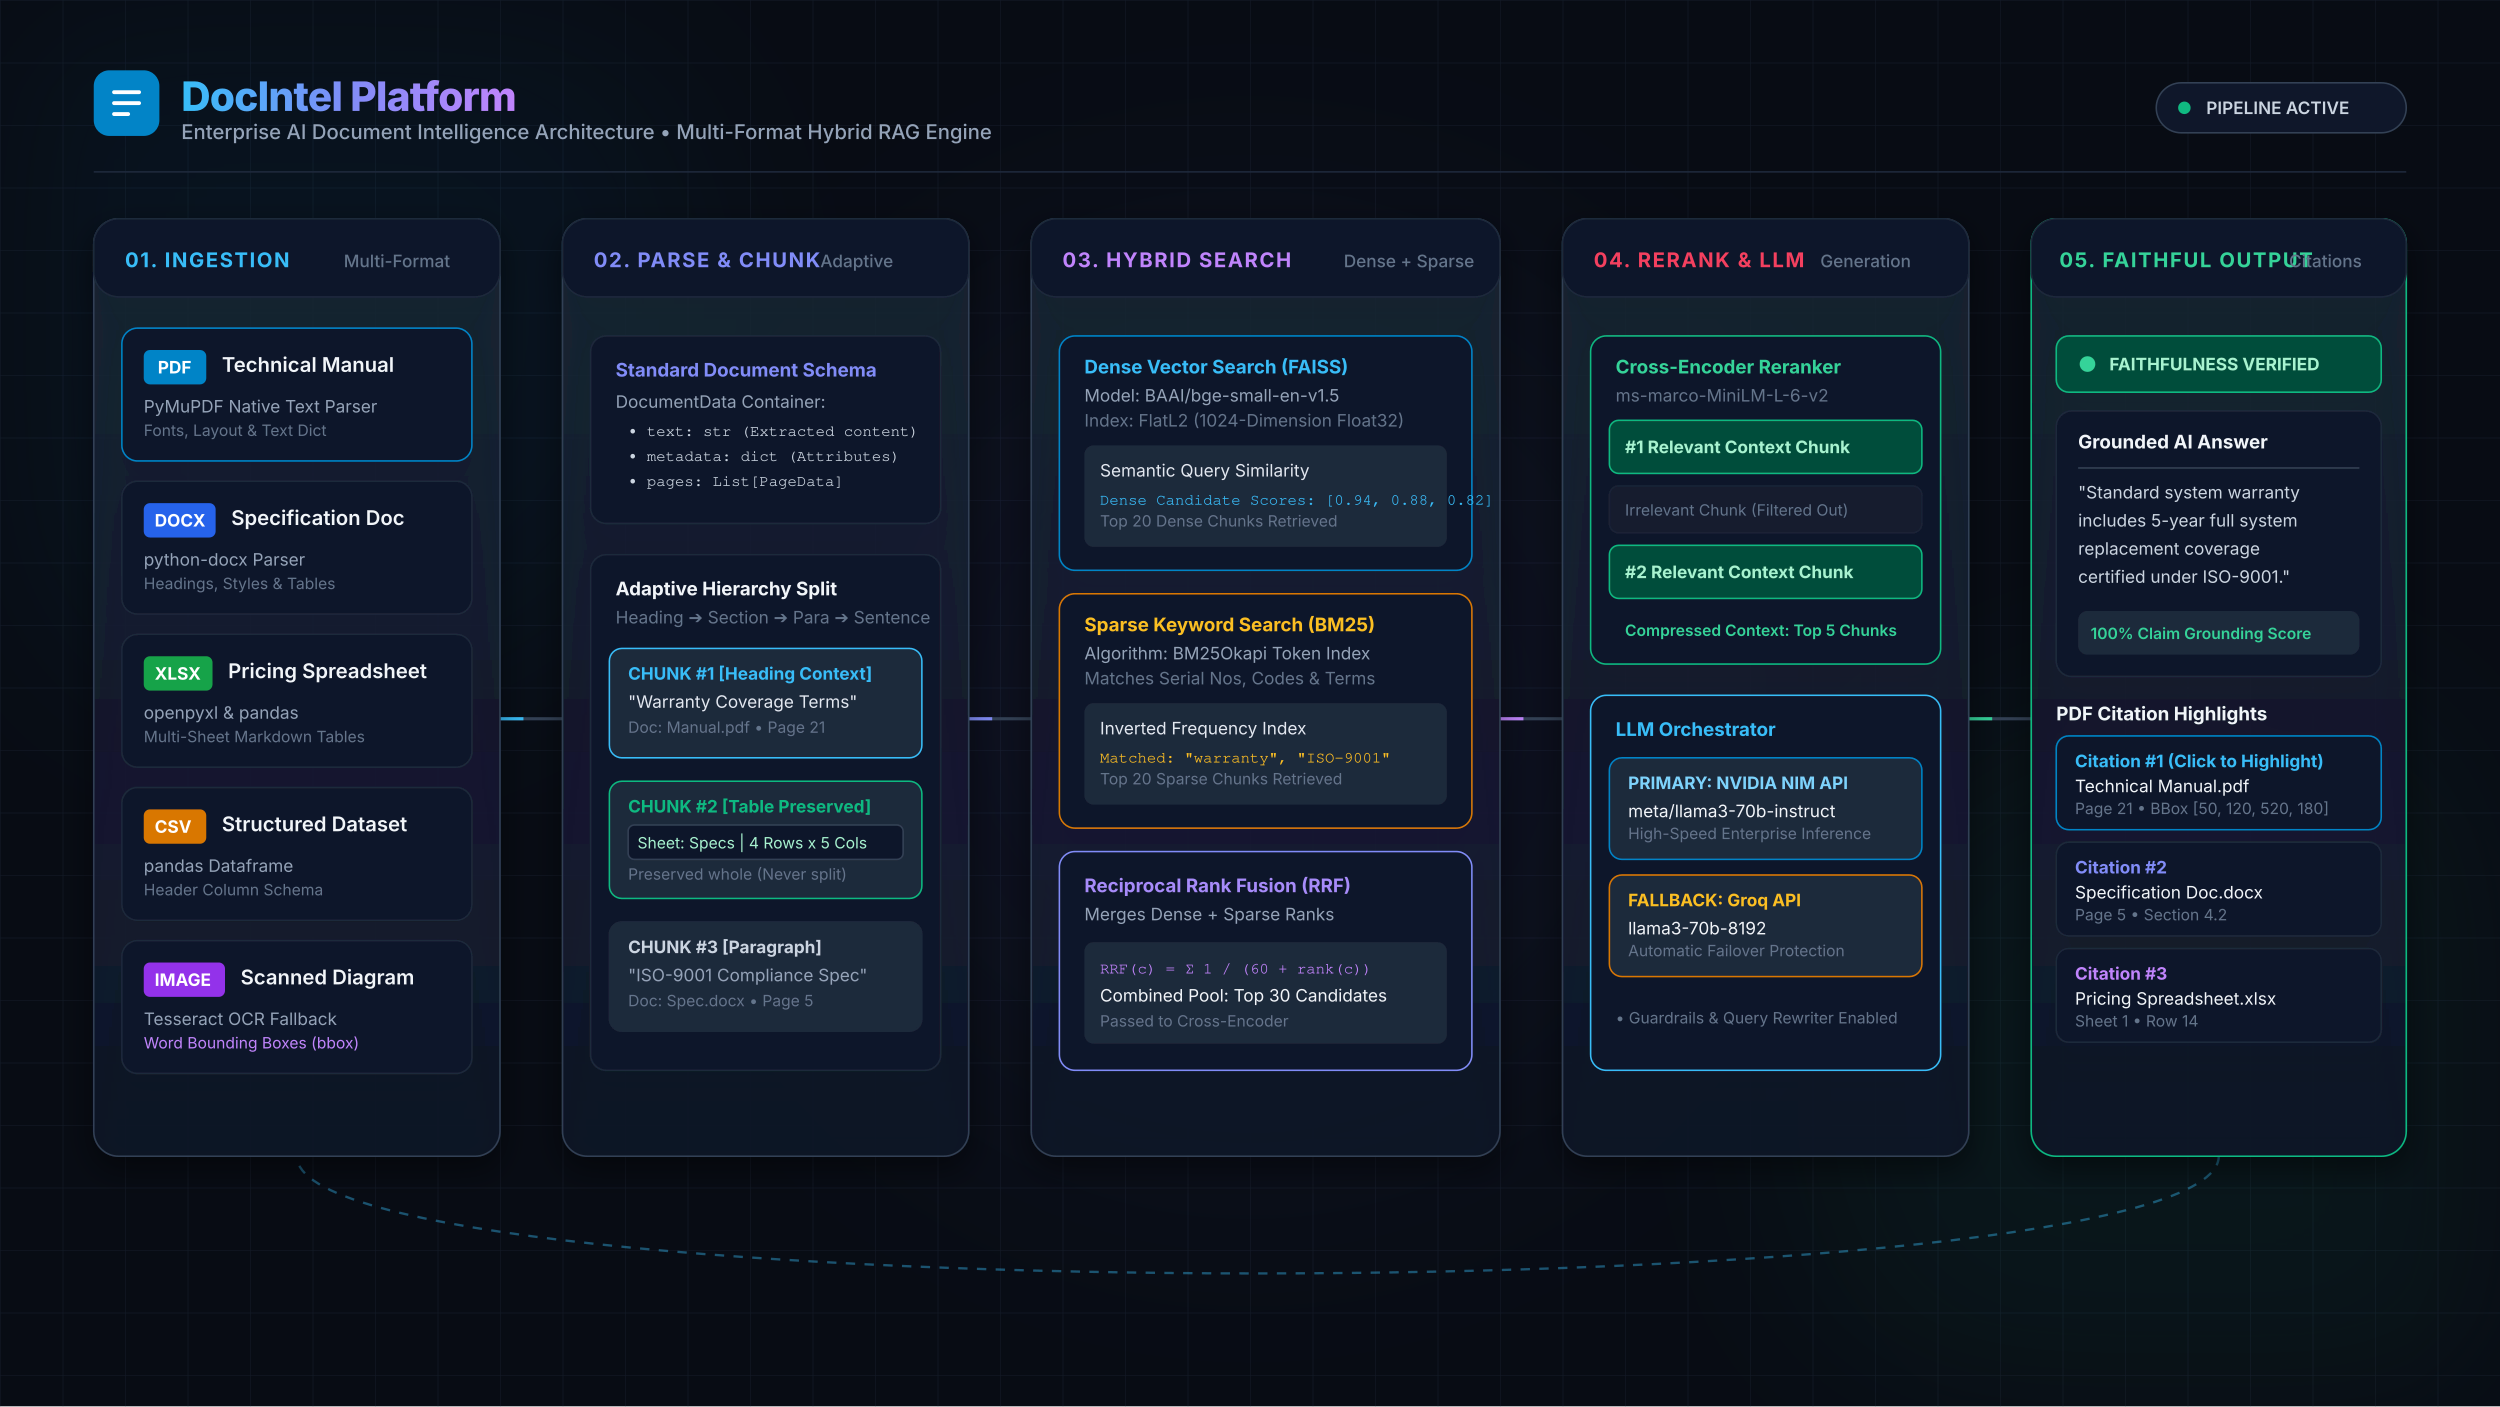
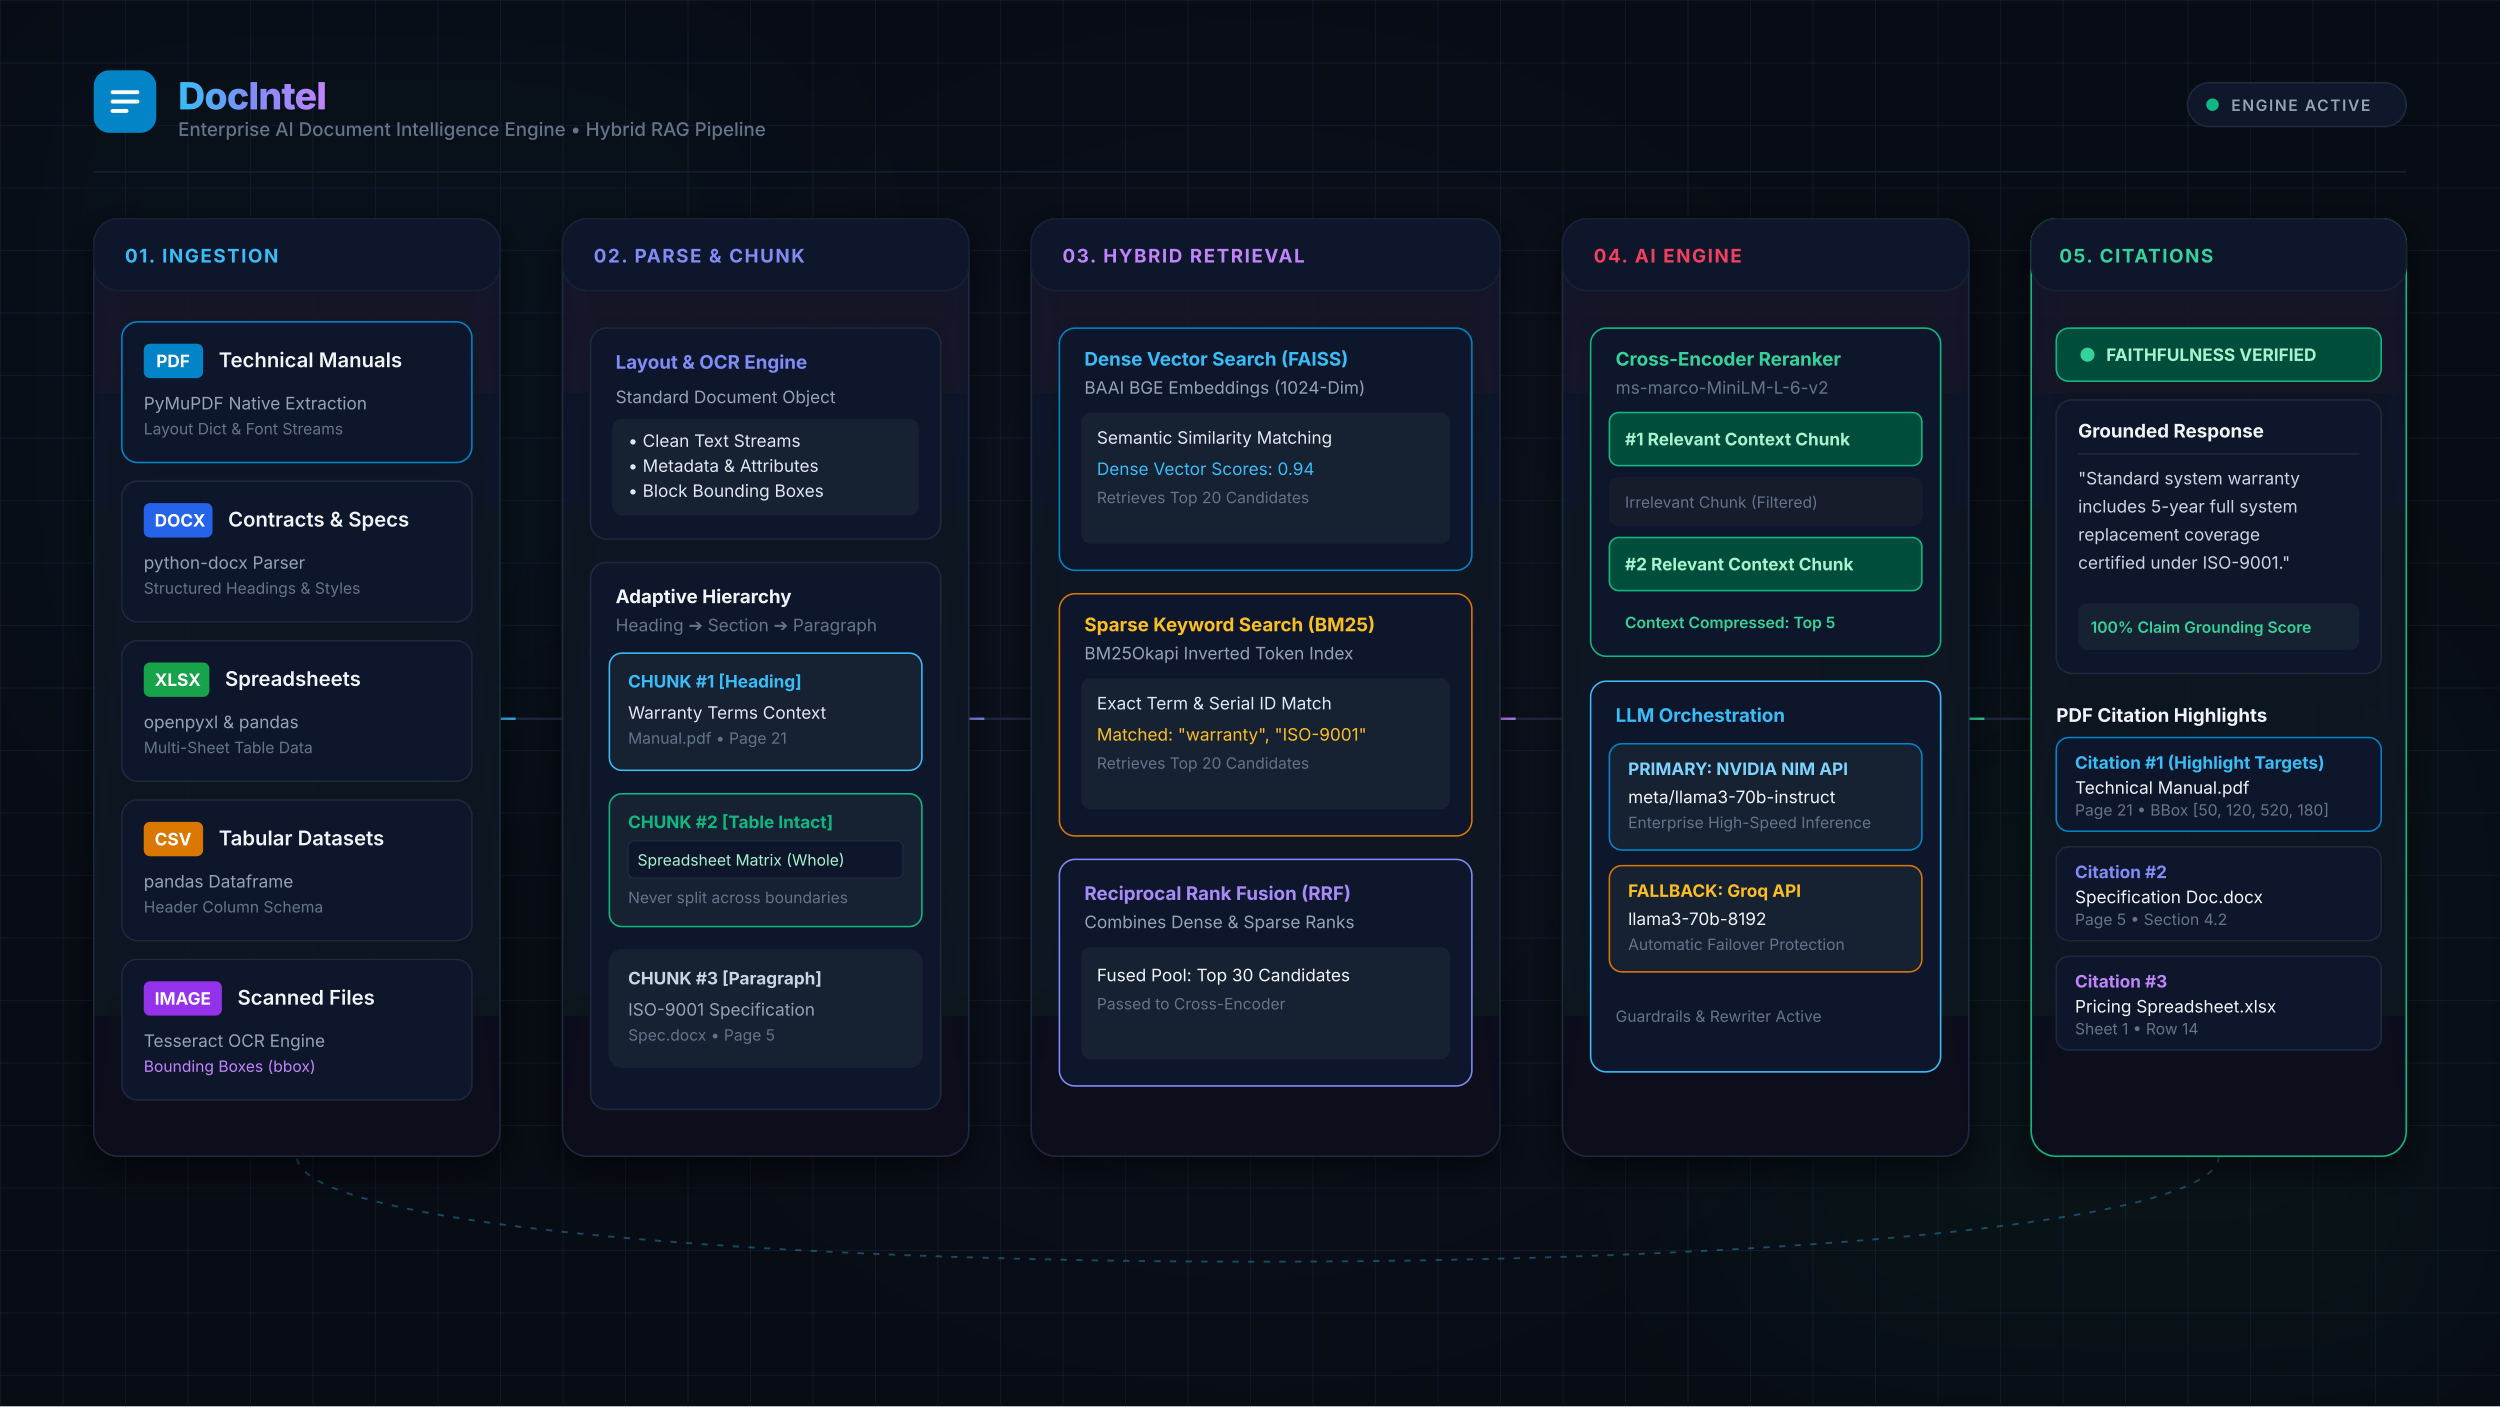
<svg xmlns="http://www.w3.org/2000/svg" viewBox="0 0 1600 900" width="100%" height="100%">
  <defs>
    <pattern id="grid-pattern" width="40" height="40" patternUnits="userSpaceOnUse">
-       <path d="M 40 0 L 0 0 0 40" fill="none" stroke="#1E293B" stroke-width="0.75" stroke-opacity="0.5" />
+       <path d="M 40 0 L 0 0 0 40" fill="none" stroke="#161F33" stroke-width="0.75" />
    </pattern>
-     <linearGradient id="card-bg" x1="0%" y1="0%" x2="0%" y2="100%">
-       <stop offset="0%" stop-color="#1E293B" stop-opacity="0.7" />
-       <stop offset="100%" stop-color="#0F172A" stop-opacity="0.9" />
+     <linearGradient id="card-grad" x1="0%" y1="0%" x2="0%" y2="100%">
+       <stop offset="0%" stop-color="#131C2E" stop-opacity="0.8" />
+       <stop offset="100%" stop-color="#0B101D" stop-opacity="0.95" />
    </linearGradient>
-     <linearGradient id="title-gradient" x1="0%" y1="0%" x2="100%" y2="0%">
+     <linearGradient id="title-grad" x1="0%" y1="0%" x2="100%" y2="0%">
      <stop offset="0%" stop-color="#38BDF8" />
      <stop offset="50%" stop-color="#818CF8" />
      <stop offset="100%" stop-color="#C084FC" />
    </linearGradient>
-     <filter id="card-shadow" x="-10%" y="-10%" width="120%" height="120%">
-       <feDropShadow dx="0" dy="8" stdDeviation="10" flood-color="#000000" flood-opacity="0.5" />
+     <filter id="glow-shadow" x="-10%" y="-10%" width="120%" height="120%">
+       <feDropShadow dx="0" dy="8" stdDeviation="12" flood-color="#000000" flood-opacity="0.6" />
    </filter>
  </defs>
  <rect width="1600" height="900" fill="#080C14" />
  <rect width="1600" height="900" fill="url(#grid-pattern)" />
-   <circle cx="200" cy="200" r="250" fill="#0284C7" opacity="0.06" filter="blur(60px)" />
-   <circle cx="800" cy="450" r="300" fill="#6366F1" opacity="0.05" filter="blur(80px)" />
-   <circle cx="1400" cy="700" r="250" fill="#10B981" opacity="0.06" filter="blur(60px)" />
+   <circle cx="200" cy="200" r="300" fill="#0284C7" opacity="0.04" filter="blur(70px)" />
+   <circle cx="800" cy="450" r="350" fill="#6366F1" opacity="0.04" filter="blur(90px)" />
+   <circle cx="1400" cy="700" r="300" fill="#10B981" opacity="0.04" filter="blur(70px)" />
  <g transform="translate(60, 45)">
-     <rect width="42" height="42" rx="10" fill="#0284C7" />
-     <path d="M 13 14 L 29 14 M 13 21 L 29 21 M 13 28 L 22 28" stroke="#FFFFFF" stroke-width="2.5" stroke-linecap="round" />
-     <text x="56" y="26" font-family="system-ui, -apple-system, sans-serif" font-weight="800" font-size="26" fill="url(#title-gradient)" letter-spacing="-0.5">DocIntel Platform</text>
-     <text x="56" y="44" font-family="system-ui, -apple-system, sans-serif" font-weight="500" font-size="13" fill="#94A3B8">Enterprise AI Document Intelligence Architecture • Multi-Format Hybrid RAG Engine</text>
-     <g transform="translate(1320, 8)">
-       <rect width="160" height="32" rx="16" fill="#0F172A" stroke="#334155" stroke-width="1" />
-       <circle cx="18" cy="16" r="4" fill="#10B981">
+     <rect width="40" height="40" rx="10" fill="#0284C7" />
+     <path d="M 12 14 L 28 14 M 12 20 L 28 20 M 12 26 L 21 26" stroke="#FFFFFF" stroke-width="2.5" stroke-linecap="round" />
+     <text x="54" y="25" font-family="system-ui, -apple-system, sans-serif" font-weight="800" font-size="24" fill="url(#title-grad)" letter-spacing="-0.5">DocIntel</text>
+     <text x="54" y="42" font-family="system-ui, -apple-system, sans-serif" font-weight="500" font-size="12" fill="#64748B">Enterprise AI Document Intelligence Engine • Hybrid RAG Pipeline</text>
+     <g transform="translate(1340, 8)">
+       <rect width="140" height="28" rx="14" fill="#0F172A" stroke="#1E293D" stroke-width="1" />
+       <circle cx="16" cy="14" r="4" fill="#10B981">
        <animate attributeName="opacity" values="1;0.3;1" dur="2s" repeatCount="indefinite" />
      </circle>
-       <text x="32" y="20" font-family="system-ui, -apple-system, sans-serif" font-weight="600" font-size="11" fill="#CBD5E1">PIPELINE ACTIVE</text>
-     </g>
-   </g>
-   <line x1="60" y1="110" x2="1540" y2="110" stroke="#1E293B" stroke-width="1" />
-   <g stroke-width="2" fill="none">
-     <path d="M 320 460 L 360 460" stroke="#334155" />
-     <path d="M 320 460 L 360 460" stroke="#38BDF8" stroke-dasharray="15 150" stroke-dashoffset="0">
-       <animate attributeName="stroke-dashoffset" values="165;0" dur="1.5s" repeatCount="indefinite" />
-     </path>
-     <path d="M 620 460 L 660 460" stroke="#334155" />
-     <path d="M 620 460 L 660 460" stroke="#818CF8" stroke-dasharray="15 150" stroke-dashoffset="0">
-       <animate attributeName="stroke-dashoffset" values="165;0" dur="1.5s" repeatCount="indefinite" />
-     </path>
-     <path d="M 960 460 L 1000 460" stroke="#334155" />
-     <path d="M 960 460 L 1000 460" stroke="#C084FC" stroke-dasharray="15 150" stroke-dashoffset="0">
-       <animate attributeName="stroke-dashoffset" values="165;0" dur="1.5s" repeatCount="indefinite" />
-     </path>
-     <path d="M 1260 460 L 1300 460" stroke="#334155" />
-     <path d="M 1260 460 L 1300 460" stroke="#34D399" stroke-dasharray="15 150" stroke-dashoffset="0">
-       <animate attributeName="stroke-dashoffset" values="165;0" dur="1.5s" repeatCount="indefinite" />
-     </path>
-     <path d="M 1420 740 C 1420 840, 190 840, 190 740" stroke="#38BDF8" stroke-width="1.5" stroke-dasharray="6 6" opacity="0.4">
-       <animate attributeName="stroke-dashoffset" values="100;0" dur="5s" repeatCount="indefinite" />
-     </path>
-   </g>
-   <g transform="translate(60, 140)" filter="url(#card-shadow)">
-     <rect width="260" height="600" rx="16" fill="url(#card-bg)" stroke="#334155" stroke-width="1" />
-     <rect width="260" height="50" rx="16" fill="#0F172A" stroke="#1E293B" stroke-width="1" />
-     <text x="20" y="31" font-family="system-ui, -apple-system, sans-serif" font-weight="700" font-size="13" fill="#38BDF8" letter-spacing="1">01. INGESTION</text>
-     <text x="160" y="31" font-family="system-ui, -apple-system, sans-serif" font-weight="500" font-size="11" fill="#64748B">Multi-Format</text>
+       <text x="28" y="18" font-family="system-ui, -apple-system, sans-serif" font-weight="600" font-size="10" fill="#94A3B8" letter-spacing="1">ENGINE ACTIVE</text>
+     </g>
+   </g>
+   <line x1="60" y1="110" x2="1540" y2="110" stroke="#162032" stroke-width="1" />
+   <g stroke-width="1.5" fill="none">
+     <path d="M 320 460 L 360 460" stroke="#1E293D" />
+     <path d="M 320 460 L 360 460" stroke="#38BDF8" stroke-dasharray="10 120" stroke-dashoffset="0">
+       <animate attributeName="stroke-dashoffset" values="130;0" dur="1.8s" repeatCount="indefinite" />
+     </path>
+     <path d="M 620 460 L 660 460" stroke="#1E293D" />
+     <path d="M 620 460 L 660 460" stroke="#818CF8" stroke-dasharray="10 120" stroke-dashoffset="0">
+       <animate attributeName="stroke-dashoffset" values="130;0" dur="1.8s" repeatCount="indefinite" />
+     </path>
+     <path d="M 960 460 L 1000 460" stroke="#1E293D" />
+     <path d="M 960 460 L 1000 460" stroke="#C084FC" stroke-dasharray="10 120" stroke-dashoffset="0">
+       <animate attributeName="stroke-dashoffset" values="130;0" dur="1.8s" repeatCount="indefinite" />
+     </path>
+     <path d="M 1260 460 L 1300 460" stroke="#1E293D" />
+     <path d="M 1260 460 L 1300 460" stroke="#34D399" stroke-dasharray="10 120" stroke-dashoffset="0">
+       <animate attributeName="stroke-dashoffset" values="130;0" dur="1.8s" repeatCount="indefinite" />
+     </path>
+     <path d="M 1420 740 C 1420 830, 190 830, 190 740" stroke="#38BDF8" stroke-width="1.2" stroke-dasharray="4 6" opacity="0.35">
+       <animate attributeName="stroke-dashoffset" values="80;0" dur="4s" repeatCount="indefinite" />
+     </path>
+   </g>
+   <g transform="translate(60, 140)" filter="url(#glow-shadow)">
+     <rect width="260" height="600" rx="16" fill="url(#card-grad)" stroke="#1E293D" stroke-width="1" />
+     <rect width="260" height="46" rx="16" fill="#0F172A" stroke="#162032" stroke-width="1" />
+     <text x="20" y="28" font-family="system-ui, -apple-system, sans-serif" font-weight="700" font-size="12" fill="#38BDF8" letter-spacing="1">01. INGESTION</text>
+     <g transform="translate(18, 66)">
+       <g transform="translate(0, 0)">
+         <rect width="224" height="90" rx="10" fill="#0F172A" stroke="#0284C7" stroke-width="1" />
+         <rect x="14" y="14" width="38" height="22" rx="4" fill="#0284C7" />
+         <text x="22" y="29" font-family="system-ui, -apple-system, sans-serif" font-weight="700" font-size="11" fill="#FFFFFF">PDF</text>
+         <text x="62" y="29" font-family="system-ui, -apple-system, sans-serif" font-weight="600" font-size="13" fill="#F1F5F9">Technical Manuals</text>
+         <text x="14" y="56" font-family="system-ui, -apple-system, sans-serif" font-size="11" fill="#94A3B8">PyMuPDF Native Extraction</text>
+         <text x="14" y="72" font-family="system-ui, -apple-system, sans-serif" font-size="10" fill="#64748B">Layout Dict &amp; Font Streams</text>
+       </g>
+       <g transform="translate(0, 102)">
+         <rect width="224" height="90" rx="10" fill="#0F172A" stroke="#1E293D" stroke-width="1" />
+         <rect x="14" y="14" width="44" height="22" rx="4" fill="#2563EB" />
+         <text x="21" y="29" font-family="system-ui, -apple-system, sans-serif" font-weight="700" font-size="11" fill="#FFFFFF">DOCX</text>
+         <text x="68" y="29" font-family="system-ui, -apple-system, sans-serif" font-weight="600" font-size="13" fill="#F1F5F9">Contracts &amp; Specs</text>
+         <text x="14" y="56" font-family="system-ui, -apple-system, sans-serif" font-size="11" fill="#94A3B8">python-docx Parser</text>
+         <text x="14" y="72" font-family="system-ui, -apple-system, sans-serif" font-size="10" fill="#64748B">Structured Headings &amp; Styles</text>
+       </g>
+       <g transform="translate(0, 204)">
+         <rect width="224" height="90" rx="10" fill="#0F172A" stroke="#1E293D" stroke-width="1" />
+         <rect x="14" y="14" width="42" height="22" rx="4" fill="#16A34A" />
+         <text x="21" y="29" font-family="system-ui, -apple-system, sans-serif" font-weight="700" font-size="11" fill="#FFFFFF">XLSX</text>
+         <text x="66" y="29" font-family="system-ui, -apple-system, sans-serif" font-weight="600" font-size="13" fill="#F1F5F9">Spreadsheets</text>
+         <text x="14" y="56" font-family="system-ui, -apple-system, sans-serif" font-size="11" fill="#94A3B8">openpyxl &amp; pandas</text>
+         <text x="14" y="72" font-family="system-ui, -apple-system, sans-serif" font-size="10" fill="#64748B">Multi-Sheet Table Data</text>
+       </g>
+       <g transform="translate(0, 306)">
+         <rect width="224" height="90" rx="10" fill="#0F172A" stroke="#1E293D" stroke-width="1" />
+         <rect x="14" y="14" width="38" height="22" rx="4" fill="#D97706" />
+         <text x="21" y="29" font-family="system-ui, -apple-system, sans-serif" font-weight="700" font-size="11" fill="#FFFFFF">CSV</text>
+         <text x="62" y="29" font-family="system-ui, -apple-system, sans-serif" font-weight="600" font-size="13" fill="#F1F5F9">Tabular Datasets</text>
+         <text x="14" y="56" font-family="system-ui, -apple-system, sans-serif" font-size="11" fill="#94A3B8">pandas Dataframe</text>
+         <text x="14" y="72" font-family="system-ui, -apple-system, sans-serif" font-size="10" fill="#64748B">Header Column Schema</text>
+       </g>
+       <g transform="translate(0, 408)">
+         <rect width="224" height="90" rx="10" fill="#0F172A" stroke="#1E293D" stroke-width="1" />
+         <rect x="14" y="14" width="50" height="22" rx="4" fill="#9333EA" />
+         <text x="21" y="29" font-family="system-ui, -apple-system, sans-serif" font-weight="700" font-size="11" fill="#FFFFFF">IMAGE</text>
+         <text x="74" y="29" font-family="system-ui, -apple-system, sans-serif" font-weight="600" font-size="13" fill="#F1F5F9">Scanned Files</text>
+         <text x="14" y="56" font-family="system-ui, -apple-system, sans-serif" font-size="11" fill="#94A3B8">Tesseract OCR Engine</text>
+         <text x="14" y="72" font-family="system-ui, -apple-system, sans-serif" font-size="10" fill="#C084FC">Bounding Boxes (bbox)</text>
+       </g>
+     </g>
+   </g>
+   <g transform="translate(360, 140)" filter="url(#glow-shadow)">
+     <rect width="260" height="600" rx="16" fill="url(#card-grad)" stroke="#1E293D" stroke-width="1" />
+     <rect width="260" height="46" rx="16" fill="#0F172A" stroke="#162032" stroke-width="1" />
+     <text x="20" y="28" font-family="system-ui, -apple-system, sans-serif" font-weight="700" font-size="12" fill="#818CF8" letter-spacing="1">02. PARSE &amp; CHUNK</text>
+     <g transform="translate(18, 70)">
+       <rect width="224" height="135" rx="10" fill="#0F172A" stroke="#1E293D" stroke-width="1" />
+       <text x="16" y="26" font-family="system-ui, -apple-system, sans-serif" font-weight="700" font-size="12" fill="#818CF8">Layout &amp; OCR Engine</text>
+       <text x="16" y="48" font-family="system-ui, -apple-system, sans-serif" font-size="11" fill="#94A3B8">Standard Document Object</text>
+       <rect x="14" y="58" width="196" height="62" rx="6" fill="#162032" />
+       <text x="24" y="76" font-family="system-ui, -apple-system, sans-serif" stroke-width="0" font-size="11" fill="#E2E8F0">• Clean Text Streams</text>
+       <text x="24" y="92" font-family="system-ui, -apple-system, sans-serif" stroke-width="0" font-size="11" fill="#E2E8F0">• Metadata &amp; Attributes</text>
+       <text x="24" y="108" font-family="system-ui, -apple-system, sans-serif" stroke-width="0" font-size="11" fill="#E2E8F0">• Block Bounding Boxes</text>
+       <g transform="translate(0, 150)">
+         <rect width="224" height="350" rx="10" fill="#0F172A" stroke="#1E293D" stroke-width="1" />
+         <text x="16" y="26" font-family="system-ui, -apple-system, sans-serif" font-weight="700" font-size="12" fill="#F1F5F9">Adaptive Hierarchy</text>
+         <text x="16" y="44" font-family="system-ui, -apple-system, sans-serif" font-size="11" fill="#64748B">Heading ➔ Section ➔ Paragraph</text>
+         <g transform="translate(12, 58)">
+           <rect width="200" height="75" rx="8" fill="#162032" stroke="#38BDF8" stroke-width="1" />
+           <text x="12" y="22" font-family="system-ui, -apple-system, sans-serif" font-weight="700" font-size="11" fill="#38BDF8">CHUNK #1 [Heading]</text>
+           <text x="12" y="42" font-family="system-ui, -apple-system, sans-serif" font-size="11" fill="#E2E8F0">Warranty Terms Context</text>
+           <text x="12" y="58" font-family="system-ui, -apple-system, sans-serif" font-size="10" fill="#64748B">Manual.pdf • Page 21</text>
+         </g>
+         <g transform="translate(12, 148)">
+           <rect width="200" height="85" rx="8" fill="#162032" stroke="#10B981" stroke-width="1" />
+           <text x="12" y="22" font-family="system-ui, -apple-system, sans-serif" font-weight="700" font-size="11" fill="#10B981">CHUNK #2 [Table Intact]</text>
+           <rect x="12" y="30" width="176" height="24" rx="4" fill="#0F172A" stroke="#1E293D" stroke-width="1" />
+           <text x="18" y="46" font-family="system-ui, -apple-system, sans-serif" font-size="10" fill="#A7F3D0">Spreadsheet Matrix (Whole)</text>
+           <text x="12" y="70" font-family="system-ui, -apple-system, sans-serif" font-size="10" fill="#64748B">Never split across boundaries</text>
+         </g>
+         <g transform="translate(12, 248)">
+           <rect width="200" height="75" rx="8" fill="#162032" stroke="#162032" stroke-width="1" />
+           <text x="12" y="22" font-family="system-ui, -apple-system, sans-serif" font-weight="700" font-size="11" fill="#CBD5E1">CHUNK #3 [Paragraph]</text>
+           <text x="12" y="42" font-family="system-ui, -apple-system, sans-serif" font-size="11" fill="#94A3B8">ISO-9001 Specification</text>
+           <text x="12" y="58" font-family="system-ui, -apple-system, sans-serif" font-size="10" fill="#64748B">Spec.docx • Page 5</text>
+         </g>
+       </g>
+     </g>
+   </g>
+   <g transform="translate(660, 140)" filter="url(#glow-shadow)">
+     <rect width="300" height="600" rx="16" fill="url(#card-grad)" stroke="#1E293D" stroke-width="1" />
+     <rect width="300" height="46" rx="16" fill="#0F172A" stroke="#162032" stroke-width="1" />
+     <text x="20" y="28" font-family="system-ui, -apple-system, sans-serif" font-weight="700" font-size="12" fill="#C084FC" letter-spacing="1">03. HYBRID RETRIEVAL</text>
    <g transform="translate(18, 70)">
      <g transform="translate(0, 0)">
-         <rect width="224" height="85" rx="10" fill="#0F172A" stroke="#0284C7" stroke-width="1" />
-         <rect x="14" y="14" width="40" height="22" rx="4" fill="#0284C7" />
-         <text x="23" y="29" font-family="system-ui, -apple-system, sans-serif" font-weight="700" font-size="11" fill="#FFFFFF">PDF</text>
-         <text x="64" y="28" font-family="system-ui, -apple-system, sans-serif" font-weight="600" font-size="13" fill="#F1F5F9">Technical Manual</text>
-         <text x="14" y="54" font-family="system-ui, -apple-system, sans-serif" font-size="11" fill="#94A3B8">PyMuPDF Native Text Parser</text>
-         <text x="14" y="69" font-family="system-ui, -apple-system, sans-serif" font-size="10" fill="#64748B">Fonts, Layout &amp; Text Dict</text>
-       </g>
-       <g transform="translate(0, 98)">
-         <rect width="224" height="85" rx="10" fill="#0F172A" stroke="#1E293B" stroke-width="1" />
-         <rect x="14" y="14" width="46" height="22" rx="4" fill="#2563EB" />
-         <text x="21" y="29" font-family="system-ui, -apple-system, sans-serif" font-weight="700" font-size="11" fill="#FFFFFF">DOCX</text>
-         <text x="70" y="28" font-family="system-ui, -apple-system, sans-serif" font-weight="600" font-size="13" fill="#F1F5F9">Specification Doc</text>
-         <text x="14" y="54" font-family="system-ui, -apple-system, sans-serif" font-size="11" fill="#94A3B8">python-docx Parser</text>
-         <text x="14" y="69" font-family="system-ui, -apple-system, sans-serif" font-size="10" fill="#64748B">Headings, Styles &amp; Tables</text>
-       </g>
-       <g transform="translate(0, 196)">
-         <rect width="224" height="85" rx="10" fill="#0F172A" stroke="#1E293B" stroke-width="1" />
-         <rect x="14" y="14" width="44" height="22" rx="4" fill="#16A34A" />
-         <text x="21" y="29" font-family="system-ui, -apple-system, sans-serif" font-weight="700" font-size="11" fill="#FFFFFF">XLSX</text>
-         <text x="68" y="28" font-family="system-ui, -apple-system, sans-serif" font-weight="600" font-size="13" fill="#F1F5F9">Pricing Spreadsheet</text>
-         <text x="14" y="54" font-family="system-ui, -apple-system, sans-serif" font-size="11" fill="#94A3B8">openpyxl &amp; pandas</text>
-         <text x="14" y="69" font-family="system-ui, -apple-system, sans-serif" font-size="10" fill="#64748B">Multi-Sheet Markdown Tables</text>
-       </g>
-       <g transform="translate(0, 294)">
-         <rect width="224" height="85" rx="10" fill="#0F172A" stroke="#1E293B" stroke-width="1" />
-         <rect x="14" y="14" width="40" height="22" rx="4" fill="#D97706" />
-         <text x="21" y="29" font-family="system-ui, -apple-system, sans-serif" font-weight="700" font-size="11" fill="#FFFFFF">CSV</text>
-         <text x="64" y="28" font-family="system-ui, -apple-system, sans-serif" font-weight="600" font-size="13" fill="#F1F5F9">Structured Dataset</text>
-         <text x="14" y="54" font-family="system-ui, -apple-system, sans-serif" font-size="11" fill="#94A3B8">pandas Dataframe</text>
-         <text x="14" y="69" font-family="system-ui, -apple-system, sans-serif" font-size="10" fill="#64748B">Header Column Schema</text>
-       </g>
-       <g transform="translate(0, 392)">
-         <rect width="224" height="85" rx="10" fill="#0F172A" stroke="#1E293B" stroke-width="1" />
-         <rect x="14" y="14" width="52" height="22" rx="4" fill="#9333EA" />
-         <text x="21" y="29" font-family="system-ui, -apple-system, sans-serif" font-weight="700" font-size="11" fill="#FFFFFF">IMAGE</text>
-         <text x="76" y="28" font-family="system-ui, -apple-system, sans-serif" font-weight="600" font-size="13" fill="#F1F5F9">Scanned Diagram</text>
-         <text x="14" y="54" font-family="system-ui, -apple-system, sans-serif" font-size="11" fill="#94A3B8">Tesseract OCR Fallback</text>
-         <text x="14" y="69" font-family="system-ui, -apple-system, sans-serif" font-size="10" fill="#C084FC">Word Bounding Boxes (bbox)</text>
-       </g>
-     </g>
-   </g>
-   <g transform="translate(360, 140)" filter="url(#card-shadow)">
-     <rect width="260" height="600" rx="16" fill="url(#card-bg)" stroke="#334155" stroke-width="1" />
-     <rect width="260" height="50" rx="16" fill="#0F172A" stroke="#1E293B" stroke-width="1" />
-     <text x="20" y="31" font-family="system-ui, -apple-system, sans-serif" font-weight="700" font-size="13" fill="#818CF8" letter-spacing="1">02. PARSE &amp; CHUNK</text>
-     <text x="165" y="31" font-family="system-ui, -apple-system, sans-serif" font-weight="500" font-size="11" fill="#64748B">Adaptive</text>
-     <g transform="translate(18, 75)">
-       <rect width="224" height="120" rx="10" fill="#0F172A" stroke="#1E293B" stroke-width="1" />
-       <text x="16" y="26" font-family="system-ui, -apple-system, sans-serif" font-weight="700" font-size="12" fill="#818CF8">Standard Document Schema</text>
-       <text x="16" y="46" font-family="system-ui, -apple-system, sans-serif" font-size="11" fill="#94A3B8">DocumentData Container:</text>
-       <text x="24" y="64" font-family="Courier, monospace" font-size="10" fill="#CBD5E1">• text: str (Extracted content)</text>
-       <text x="24" y="80" font-family="Courier, monospace" font-size="10" fill="#CBD5E1">• metadata: dict (Attributes)</text>
-       <text x="24" y="96" font-family="Courier, monospace" font-size="10" fill="#CBD5E1">• pages: List[PageData]</text>
-       <g transform="translate(0, 140)">
-         <rect width="224" height="330" rx="10" fill="#0F172A" stroke="#1E293B" stroke-width="1" />
-         <text x="16" y="26" font-family="system-ui, -apple-system, sans-serif" font-weight="700" font-size="12" fill="#F1F5F9">Adaptive Hierarchy Split</text>
-         <text x="16" y="44" font-family="system-ui, -apple-system, sans-serif" font-size="11" fill="#64748B">Heading ➔ Section ➔ Para ➔ Sentence</text>
-         <g transform="translate(12, 60)">
-           <rect width="200" height="70" rx="8" fill="#1E293B" stroke="#38BDF8" stroke-width="1" />
-           <text x="12" y="20" font-family="system-ui, -apple-system, sans-serif" font-weight="700" font-size="11" fill="#38BDF8">CHUNK #1 [Heading Context]</text>
-           <text x="12" y="38" font-family="system-ui, -apple-system, sans-serif" font-size="11" fill="#E2E8F0">"Warranty Coverage Terms"</text>
-           <text x="12" y="54" font-family="system-ui, -apple-system, sans-serif" font-size="10" fill="#64748B">Doc: Manual.pdf • Page 21</text>
-         </g>
-         <g transform="translate(12, 145)">
-           <rect width="200" height="75" rx="8" fill="#1E293B" stroke="#10B981" stroke-width="1" />
-           <text x="12" y="20" font-family="system-ui, -apple-system, sans-serif" font-weight="700" font-size="11" fill="#10B981">CHUNK #2 [Table Preserved]</text>
-           <rect x="12" y="28" width="176" height="22" rx="4" fill="#0F172A" stroke="#334155" stroke-width="1" />
-           <text x="18" y="43" font-family="system-ui, -apple-system, sans-serif" font-size="10" fill="#A7F3D0">Sheet: Specs | 4 Rows x 5 Cols</text>
-           <text x="12" y="63" font-family="system-ui, -apple-system, sans-serif" font-size="10" fill="#64748B">Preserved whole (Never split)</text>
-         </g>
-         <g transform="translate(12, 235)">
-           <rect width="200" height="70" rx="8" fill="#1E293B" stroke="#1E293B" stroke-width="1" />
-           <text x="12" y="20" font-family="system-ui, -apple-system, sans-serif" font-weight="700" font-size="11" fill="#CBD5E1">CHUNK #3 [Paragraph]</text>
-           <text x="12" y="38" font-family="system-ui, -apple-system, sans-serif" font-size="11" fill="#94A3B8">"ISO-9001 Compliance Spec"</text>
-           <text x="12" y="54" font-family="system-ui, -apple-system, sans-serif" font-size="10" fill="#64748B">Doc: Spec.docx • Page 5</text>
-         </g>
-       </g>
-     </g>
-   </g>
-   <g transform="translate(660, 140)" filter="url(#card-shadow)">
-     <rect width="300" height="600" rx="16" fill="url(#card-bg)" stroke="#334155" stroke-width="1" />
-     <rect width="300" height="50" rx="16" fill="#0F172A" stroke="#1E293B" stroke-width="1" />
-     <text x="20" y="31" font-family="system-ui, -apple-system, sans-serif" font-weight="700" font-size="13" fill="#C084FC" letter-spacing="1">03. HYBRID SEARCH</text>
-     <text x="200" y="31" font-family="system-ui, -apple-system, sans-serif" font-weight="500" font-size="11" fill="#64748B">Dense + Sparse</text>
-     <g transform="translate(18, 75)">
-       <g transform="translate(0, 0)">
-         <rect width="264" height="150" rx="10" fill="#0F172A" stroke="#0284C7" stroke-width="1" />
+         <rect width="264" height="155" rx="10" fill="#0F172A" stroke="#0284C7" stroke-width="1" />
        <text x="16" y="24" font-family="system-ui, -apple-system, sans-serif" font-weight="700" font-size="12" fill="#38BDF8">Dense Vector Search (FAISS)</text>
-         <text x="16" y="42" font-family="system-ui, -apple-system, sans-serif" font-size="11" fill="#94A3B8">Model: BAAI/bge-small-en-v1.5</text>
-         <text x="16" y="58" font-family="system-ui, -apple-system, sans-serif" font-size="11" fill="#64748B">Index: FlatL2 (1024-Dimension Float32)</text>
-         <rect x="16" y="70" width="232" height="65" rx="6" fill="#1E293B" />
-         <text x="26" y="90" font-family="system-ui, -apple-system, sans-serif" font-size="11" fill="#E2E8F0">Semantic Query Similarity</text>
-         <text x="26" y="108" font-family="Courier, monospace" font-size="10" fill="#38BDF8">Dense Candidate Scores: [0.94, 0.88, 0.82]</text>
-         <text x="26" y="122" font-family="system-ui, -apple-system, sans-serif" font-size="10" fill="#64748B">Top 20 Dense Chunks Retrieved</text>
-       </g>
-       <g transform="translate(0, 165)">
-         <rect width="264" height="150" rx="10" fill="#0F172A" stroke="#D97706" stroke-width="1" />
+         <text x="16" y="42" font-family="system-ui, -apple-system, sans-serif" font-size="11" fill="#94A3B8">BAAI BGE Embeddings (1024-Dim)</text>
+         <rect x="14" y="54" width="236" height="84" rx="6" fill="#162032" />
+         <text x="24" y="74" font-family="system-ui, -apple-system, sans-serif" font-size="11" fill="#E2E8F0">Semantic Similarity Matching</text>
+         <text x="24" y="94" font-family="system-ui, -apple-system, sans-serif" font-size="11" fill="#38BDF8">Dense Vector Scores: 0.94</text>
+         <text x="24" y="112" font-family="system-ui, -apple-system, sans-serif" font-size="10" fill="#64748B">Retrieves Top 20 Candidates</text>
+       </g>
+       <g transform="translate(0, 170)">
+         <rect width="264" height="155" rx="10" fill="#0F172A" stroke="#D97706" stroke-width="1" />
        <text x="16" y="24" font-family="system-ui, -apple-system, sans-serif" font-weight="700" font-size="12" fill="#FBBF24">Sparse Keyword Search (BM25)</text>
-         <text x="16" y="42" font-family="system-ui, -apple-system, sans-serif" font-size="11" fill="#94A3B8">Algorithm: BM25Okapi Token Index</text>
-         <text x="16" y="58" font-family="system-ui, -apple-system, sans-serif" font-size="11" fill="#64748B">Matches Serial Nos, Codes &amp; Terms</text>
-         <rect x="16" y="70" width="232" height="65" rx="6" fill="#1E293B" />
-         <text x="26" y="90" font-family="system-ui, -apple-system, sans-serif" font-size="11" fill="#E2E8F0">Inverted Frequency Index</text>
-         <text x="26" y="108" font-family="Courier, monospace" font-size="10" fill="#FBBF24">Matched: "warranty", "ISO-9001"</text>
-         <text x="26" y="122" font-family="system-ui, -apple-system, sans-serif" font-size="10" fill="#64748B">Top 20 Sparse Chunks Retrieved</text>
-       </g>
-       <g transform="translate(0, 330)">
-         <rect width="264" height="140" rx="10" fill="#0F172A" stroke="#818CF8" stroke-width="1" />
+         <text x="16" y="42" font-family="system-ui, -apple-system, sans-serif" font-size="11" fill="#94A3B8">BM25Okapi Inverted Token Index</text>
+         <rect x="14" y="54" width="236" height="84" rx="6" fill="#162032" />
+         <text x="24" y="74" font-family="system-ui, -apple-system, sans-serif" font-size="11" fill="#E2E8F0">Exact Term &amp; Serial ID Match</text>
+         <text x="24" y="94" font-family="system-ui, -apple-system, sans-serif" font-size="11" fill="#FBBF24">Matched: "warranty", "ISO-9001"</text>
+         <text x="24" y="112" font-family="system-ui, -apple-system, sans-serif" font-size="10" fill="#64748B">Retrieves Top 20 Candidates</text>
+       </g>
+       <g transform="translate(0, 340)">
+         <rect width="264" height="145" rx="10" fill="#0F172A" stroke="#818CF8" stroke-width="1" />
        <text x="16" y="26" font-family="system-ui, -apple-system, sans-serif" font-weight="700" font-size="12" fill="#A78BFA">Reciprocal Rank Fusion (RRF)</text>
-         <text x="16" y="44" font-family="system-ui, -apple-system, sans-serif" font-size="11" fill="#94A3B8">Merges Dense + Sparse Ranks</text>
-         <rect x="16" y="58" width="232" height="65" rx="6" fill="#1E293B" />
-         <text x="26" y="78" font-family="Courier, monospace" font-size="10" fill="#C084FC">RRF(c) = Σ 1 / (60 + rank(c))</text>
-         <text x="26" y="96" font-family="system-ui, -apple-system, sans-serif" font-size="11" fill="#F1F5F9">Combined Pool: Top 30 Candidates</text>
-         <text x="26" y="112" font-family="system-ui, -apple-system, sans-serif" font-size="10" fill="#64748B">Passed to Cross-Encoder</text>
-       </g>
-     </g>
-   </g>
-   <g transform="translate(1000, 140)" filter="url(#card-shadow)">
-     <rect width="260" height="600" rx="16" fill="url(#card-bg)" stroke="#334155" stroke-width="1" />
-     <rect width="260" height="50" rx="16" fill="#0F172A" stroke="#1E293B" stroke-width="1" />
-     <text x="20" y="31" font-family="system-ui, -apple-system, sans-serif" font-weight="700" font-size="13" fill="#F43F5E" letter-spacing="1">04. RERANK &amp; LLM</text>
-     <text x="165" y="31" font-family="system-ui, -apple-system, sans-serif" font-weight="500" font-size="11" fill="#64748B">Generation</text>
-     <g transform="translate(18, 75)">
+         <text x="16" y="44" font-family="system-ui, -apple-system, sans-serif" font-size="11" fill="#94A3B8">Combines Dense &amp; Sparse Ranks</text>
+         <rect x="14" y="56" width="236" height="72" rx="6" fill="#162032" />
+         <text x="24" y="78" font-family="system-ui, -apple-system, sans-serif" font-size="11" fill="#F1F5F9">Fused Pool: Top 30 Candidates</text>
+         <text x="24" y="96" font-family="system-ui, -apple-system, sans-serif" font-size="10" fill="#64748B">Passed to Cross-Encoder</text>
+       </g>
+     </g>
+   </g>
+   <g transform="translate(1000, 140)" filter="url(#glow-shadow)">
+     <rect width="260" height="600" rx="16" fill="url(#card-grad)" stroke="#1E293D" stroke-width="1" />
+     <rect width="260" height="46" rx="16" fill="#0F172A" stroke="#162032" stroke-width="1" />
+     <text x="20" y="28" font-family="system-ui, -apple-system, sans-serif" font-weight="700" font-size="12" fill="#F43F5E" letter-spacing="1">04. AI ENGINE</text>
+     <g transform="translate(18, 70)">
      <g transform="translate(0, 0)">
        <rect width="224" height="210" rx="10" fill="#0F172A" stroke="#10B981" stroke-width="1" />
        <text x="16" y="24" font-family="system-ui, -apple-system, sans-serif" font-weight="700" font-size="12" fill="#34D399">Cross-Encoder Reranker</text>
        <text x="16" y="42" font-family="system-ui, -apple-system, sans-serif" font-size="11" fill="#64748B">ms-marco-MiniLM-L-6-v2</text>
        <g transform="translate(12, 54)">
          <rect width="200" height="34" rx="6" fill="#064E3B" stroke="#10B981" stroke-width="1" />
          <text x="10" y="21" font-family="system-ui, -apple-system, sans-serif" font-weight="700" font-size="11" fill="#A7F3D0">#1 Relevant Context Chunk</text>
-           <rect y="42" width="200" height="30" rx="6" fill="#1E293B" stroke="#334155" stroke-width="1" opacity="0.3" />
-           <text x="10" y="61" font-family="system-ui, -apple-system, sans-serif" font-size="10" fill="#64748B">Irrelevant Chunk (Filtered Out)</text>
+           <rect y="42" width="200" height="30" rx="6" fill="#162032" stroke="#1E293D" stroke-width="1" opacity="0.3" />
+           <text x="10" y="61" font-family="system-ui, -apple-system, sans-serif" font-size="10" fill="#64748B">Irrelevant Chunk (Filtered)</text>
          <rect y="80" width="200" height="34" rx="6" fill="#064E3B" stroke="#10B981" stroke-width="1" />
          <text x="10" y="101" font-family="system-ui, -apple-system, sans-serif" font-weight="700" font-size="11" fill="#A7F3D0">#2 Relevant Context Chunk</text>
          <rect y="122" width="200" height="24" rx="4" fill="#0F172A" />
-           <text x="10" y="138" font-family="system-ui, -apple-system, sans-serif" font-size="10" font-weight="600" fill="#34D399">Compressed Context: Top 5 Chunks</text>
-         </g>
-       </g>
-       <g transform="translate(0, 230)">
-         <rect width="224" height="240" rx="10" fill="#0F172A" stroke="#38BDF8" stroke-width="1" />
-         <text x="16" y="26" font-family="system-ui, -apple-system, sans-serif" font-weight="700" font-size="12" fill="#38BDF8">LLM Orchestrator</text>
+           <text x="10" y="138" font-family="system-ui, -apple-system, sans-serif" font-size="10" font-weight="600" fill="#34D399">Context Compressed: Top 5</text>
+         </g>
+       </g>
+       <g transform="translate(0, 226)">
+         <rect width="224" height="250" rx="10" fill="#0F172A" stroke="#38BDF8" stroke-width="1" />
+         <text x="16" y="26" font-family="system-ui, -apple-system, sans-serif" font-weight="700" font-size="12" fill="#38BDF8">LLM Orchestration</text>
        <g transform="translate(12, 40)">
-           <rect width="200" height="65" rx="8" fill="#1E293B" stroke="#0284C7" stroke-width="1" />
+           <rect width="200" height="68" rx="8" fill="#162032" stroke="#0284C7" stroke-width="1" />
          <text x="12" y="20" font-family="system-ui, -apple-system, sans-serif" font-weight="700" font-size="11" fill="#7DD3FC">PRIMARY: NVIDIA NIM API</text>
          <text x="12" y="38" font-family="system-ui, -apple-system, sans-serif" font-size="11" fill="#F1F5F9">meta/llama3-70b-instruct</text>
-           <text x="12" y="52" font-family="system-ui, -apple-system, sans-serif" font-size="10" fill="#64748B">High-Speed Enterprise Inference</text>
-         </g>
-         <g transform="translate(12, 115)">
-           <rect width="200" height="65" rx="8" fill="#1E293B" stroke="#D97706" stroke-width="1" />
+           <text x="12" y="54" font-family="system-ui, -apple-system, sans-serif" font-size="10" fill="#64748B">Enterprise High-Speed Inference</text>
+         </g>
+         <g transform="translate(12, 118)">
+           <rect width="200" height="68" rx="8" fill="#162032" stroke="#D97706" stroke-width="1" />
          <text x="12" y="20" font-family="system-ui, -apple-system, sans-serif" font-weight="700" font-size="11" fill="#FBBF24">FALLBACK: Groq API</text>
          <text x="12" y="38" font-family="system-ui, -apple-system, sans-serif" font-size="11" fill="#F1F5F9">llama3-70b-8192</text>
-           <text x="12" y="52" font-family="system-ui, -apple-system, sans-serif" font-size="10" fill="#64748B">Automatic Failover Protection</text>
-         </g>
-         <text x="16" y="210" font-family="system-ui, -apple-system, sans-serif" font-size="10" fill="#64748B">• Guardrails &amp; Query Rewriter Enabled</text>
-       </g>
-     </g>
-   </g>
-   <g transform="translate(1300, 140)" filter="url(#card-shadow)">
-     <rect width="240" height="600" rx="16" fill="url(#card-bg)" stroke="#10B981" stroke-width="1" />
-     <rect width="240" height="50" rx="16" fill="#0F172A" stroke="#1E293B" stroke-width="1" />
-     <text x="18" y="31" font-family="system-ui, -apple-system, sans-serif" font-weight="700" font-size="13" fill="#34D399" letter-spacing="1">05. FAITHFUL OUTPUT</text>
-     <text x="165" y="31" font-family="system-ui, -apple-system, sans-serif" font-weight="500" font-size="11" fill="#64748B">Citations</text>
-     <g transform="translate(16, 75)">
-       <rect width="208" height="36" rx="8" fill="#064E3B" stroke="#10B981" stroke-width="1" />
-       <circle cx="20" cy="18" r="5" fill="#34D399" />
-       <text x="34" y="22" font-family="system-ui, -apple-system, sans-serif" font-weight="700" font-size="11" fill="#A7F3D0">FAITHFULNESS VERIFIED</text>
-       <g transform="translate(0, 48)">
-         <rect width="208" height="170" rx="10" fill="#0F172A" stroke="#1E293B" stroke-width="1" />
-         <text x="14" y="24" font-family="system-ui, -apple-system, sans-serif" font-weight="700" font-size="12" fill="#F1F5F9">Grounded AI Answer</text>
-         <rect x="14" y="36" width="180" height="1" fill="#334155" />
-         <text x="14" y="56" font-family="system-ui, -apple-system, sans-serif" font-size="11" fill="#CBD5E1">"Standard system warranty</text>
-         <text x="14" y="74" font-family="system-ui, -apple-system, sans-serif" font-size="11" fill="#CBD5E1">includes 5-year full system</text>
-         <text x="14" y="92" font-family="system-ui, -apple-system, sans-serif" font-size="11" fill="#CBD5E1">replacement coverage</text>
-         <text x="14" y="110" font-family="system-ui, -apple-system, sans-serif" font-size="11" fill="#CBD5E1">certified under ISO-9001."</text>
-         <rect x="14" y="128" width="180" height="28" rx="6" fill="#1E293B" />
-         <text x="22" y="146" font-family="system-ui, -apple-system, sans-serif" font-weight="600" font-size="10" fill="#34D399">100% Claim Grounding Score</text>
-       </g>
-       <g transform="translate(0, 230)">
+           <text x="12" y="54" font-family="system-ui, -apple-system, sans-serif" font-size="10" fill="#64748B">Automatic Failover Protection</text>
+         </g>
+         <text x="16" y="218" font-family="system-ui, -apple-system, sans-serif" font-size="10" fill="#64748B">Guardrails &amp; Rewriter Active</text>
+       </g>
+     </g>
+   </g>
+   <g transform="translate(1300, 140)" filter="url(#glow-shadow)">
+     <rect width="240" height="600" rx="16" fill="url(#card-grad)" stroke="#10B981" stroke-width="1" />
+     <rect width="240" height="46" rx="16" fill="#0F172A" stroke="#162032" stroke-width="1" />
+     <text x="18" y="28" font-family="system-ui, -apple-system, sans-serif" font-weight="700" font-size="12" fill="#34D399" letter-spacing="1">05. CITATIONS</text>
+     <g transform="translate(16, 70)">
+       <rect width="208" height="34" rx="8" fill="#064E3B" stroke="#10B981" stroke-width="1" />
+       <circle cx="20" cy="17" r="4.5" fill="#34D399" />
+       <text x="32" y="21" font-family="system-ui, -apple-system, sans-serif" font-weight="700" font-size="11" fill="#A7F3D0">FAITHFULNESS VERIFIED</text>
+       <g transform="translate(0, 46)">
+         <rect width="208" height="175" rx="10" fill="#0F172A" stroke="#1E293D" stroke-width="1" />
+         <text x="14" y="24" font-family="system-ui, -apple-system, sans-serif" font-weight="700" font-size="12" fill="#F1F5F9">Grounded Response</text>
+         <rect x="14" y="34" width="180" height="1" fill="#1E293D" />
+         <text x="14" y="54" font-family="system-ui, -apple-system, sans-serif" font-size="11" fill="#CBD5E1">"Standard system warranty</text>
+         <text x="14" y="72" font-family="system-ui, -apple-system, sans-serif" font-size="11" fill="#CBD5E1">includes 5-year full system</text>
+         <text x="14" y="90" font-family="system-ui, -apple-system, sans-serif" font-size="11" fill="#CBD5E1">replacement coverage</text>
+         <text x="14" y="108" font-family="system-ui, -apple-system, sans-serif" font-size="11" fill="#CBD5E1">certified under ISO-9001."</text>
+         <rect x="14" y="130" width="180" height="30" rx="6" fill="#162032" />
+         <text x="22" y="149" font-family="system-ui, -apple-system, sans-serif" font-weight="600" font-size="10" fill="#34D399">100% Claim Grounding Score</text>
+       </g>
+       <g transform="translate(0, 236)">
        <text x="0" y="16" font-family="system-ui, -apple-system, sans-serif" font-weight="700" font-size="12" fill="#F1F5F9">PDF Citation Highlights</text>
        <g transform="translate(0, 26)">
          <rect width="208" height="60" rx="8" fill="#0F172A" stroke="#0284C7" stroke-width="1" />
-           <text x="12" y="20" font-family="system-ui, -apple-system, sans-serif" font-weight="700" font-size="11" fill="#38BDF8">Citation #1 (Click to Highlight)</text>
+           <text x="12" y="20" font-family="system-ui, -apple-system, sans-serif" font-weight="700" font-size="11" fill="#38BDF8">Citation #1 (Highlight Targets)</text>
          <text x="12" y="36" font-family="system-ui, -apple-system, sans-serif" font-size="11" fill="#F1F5F9">Technical Manual.pdf</text>
          <text x="12" y="50" font-family="system-ui, -apple-system, sans-serif" font-size="10" fill="#64748B">Page 21 • BBox [50, 120, 520, 180]</text>
        </g>
-         <g transform="translate(0, 94)">
-           <rect width="208" height="60" rx="8" fill="#0F172A" stroke="#1E293B" stroke-width="1" />
+         <g transform="translate(0, 96)">
+           <rect width="208" height="60" rx="8" fill="#0F172A" stroke="#1E293D" stroke-width="1" />
          <text x="12" y="20" font-family="system-ui, -apple-system, sans-serif" font-weight="700" font-size="11" fill="#818CF8">Citation #2</text>
          <text x="12" y="36" font-family="system-ui, -apple-system, sans-serif" font-size="11" fill="#F1F5F9">Specification Doc.docx</text>
          <text x="12" y="50" font-family="system-ui, -apple-system, sans-serif" font-size="10" fill="#64748B">Page 5 • Section 4.2</text>
        </g>
-         <g transform="translate(0, 162)">
-           <rect width="208" height="60" rx="8" fill="#0F172A" stroke="#1E293B" stroke-width="1" />
+         <g transform="translate(0, 166)">
+           <rect width="208" height="60" rx="8" fill="#0F172A" stroke="#1E293D" stroke-width="1" />
          <text x="12" y="20" font-family="system-ui, -apple-system, sans-serif" font-weight="700" font-size="11" fill="#C084FC">Citation #3</text>
          <text x="12" y="36" font-family="system-ui, -apple-system, sans-serif" font-size="11" fill="#F1F5F9">Pricing Spreadsheet.xlsx</text>
          <text x="12" y="50" font-family="system-ui, -apple-system, sans-serif" font-size="10" fill="#64748B">Sheet 1 • Row 14</text>
        </g>
      </g>
    </g>
  </g>
</svg>
